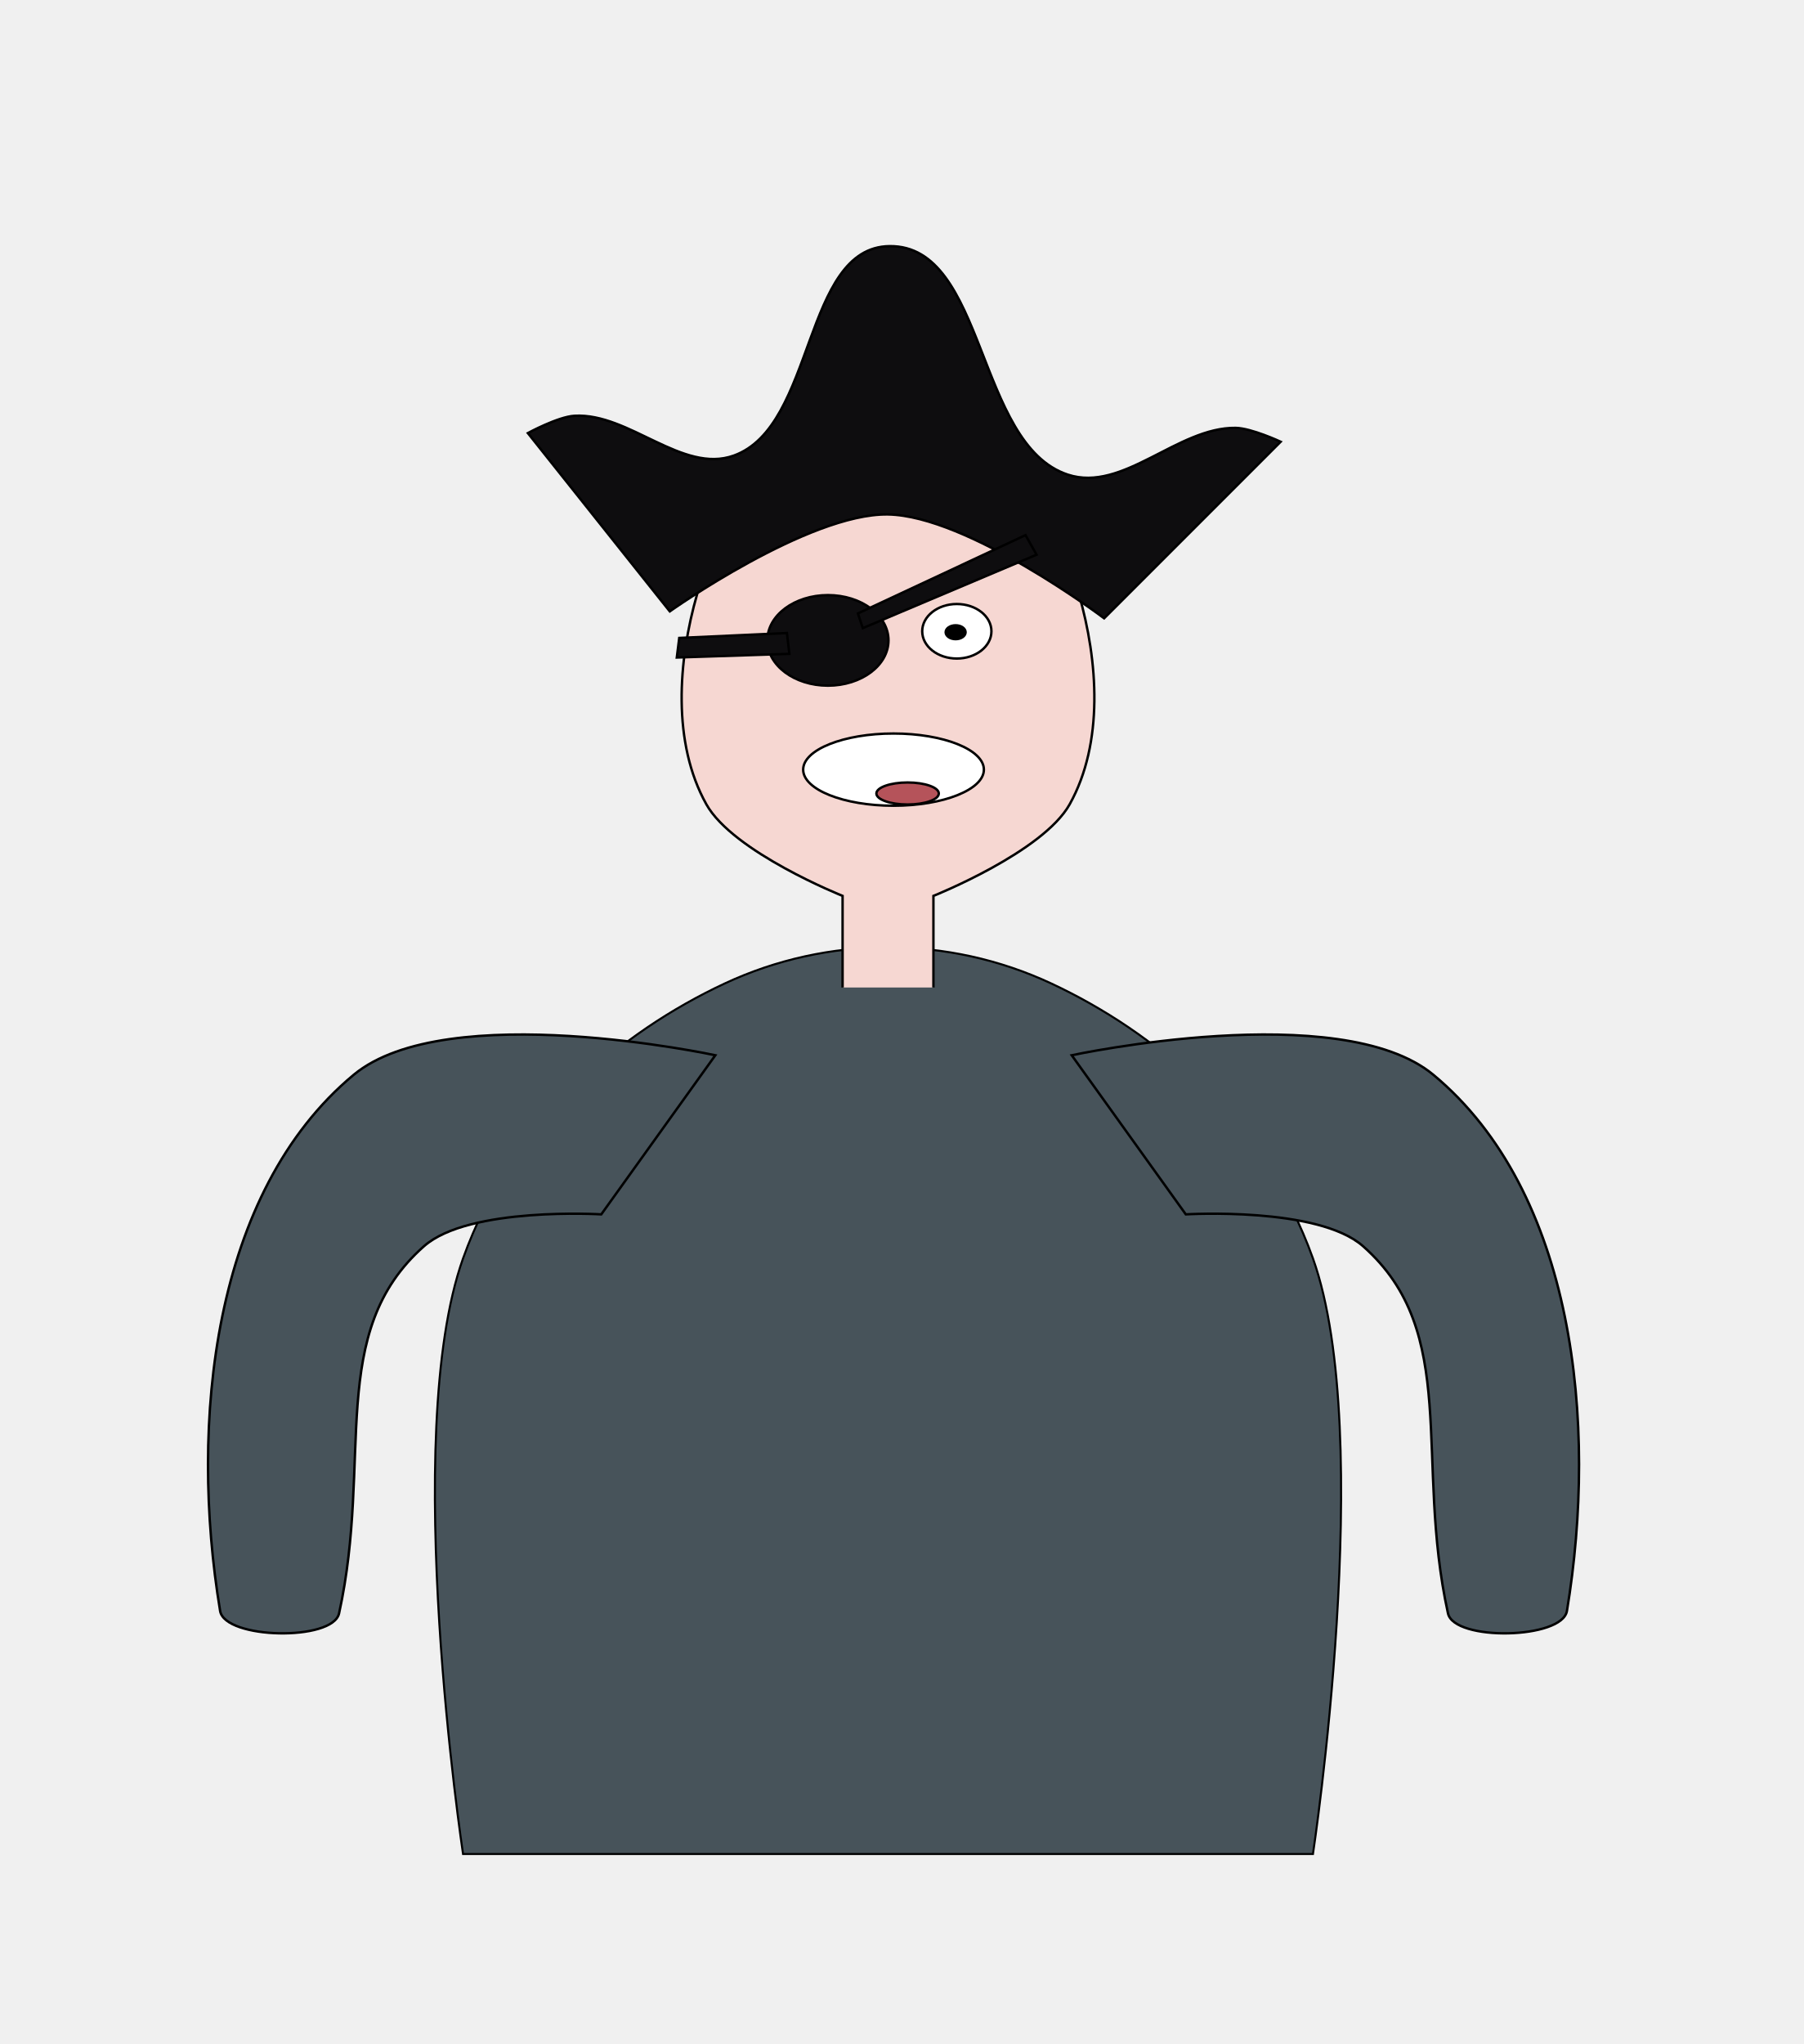
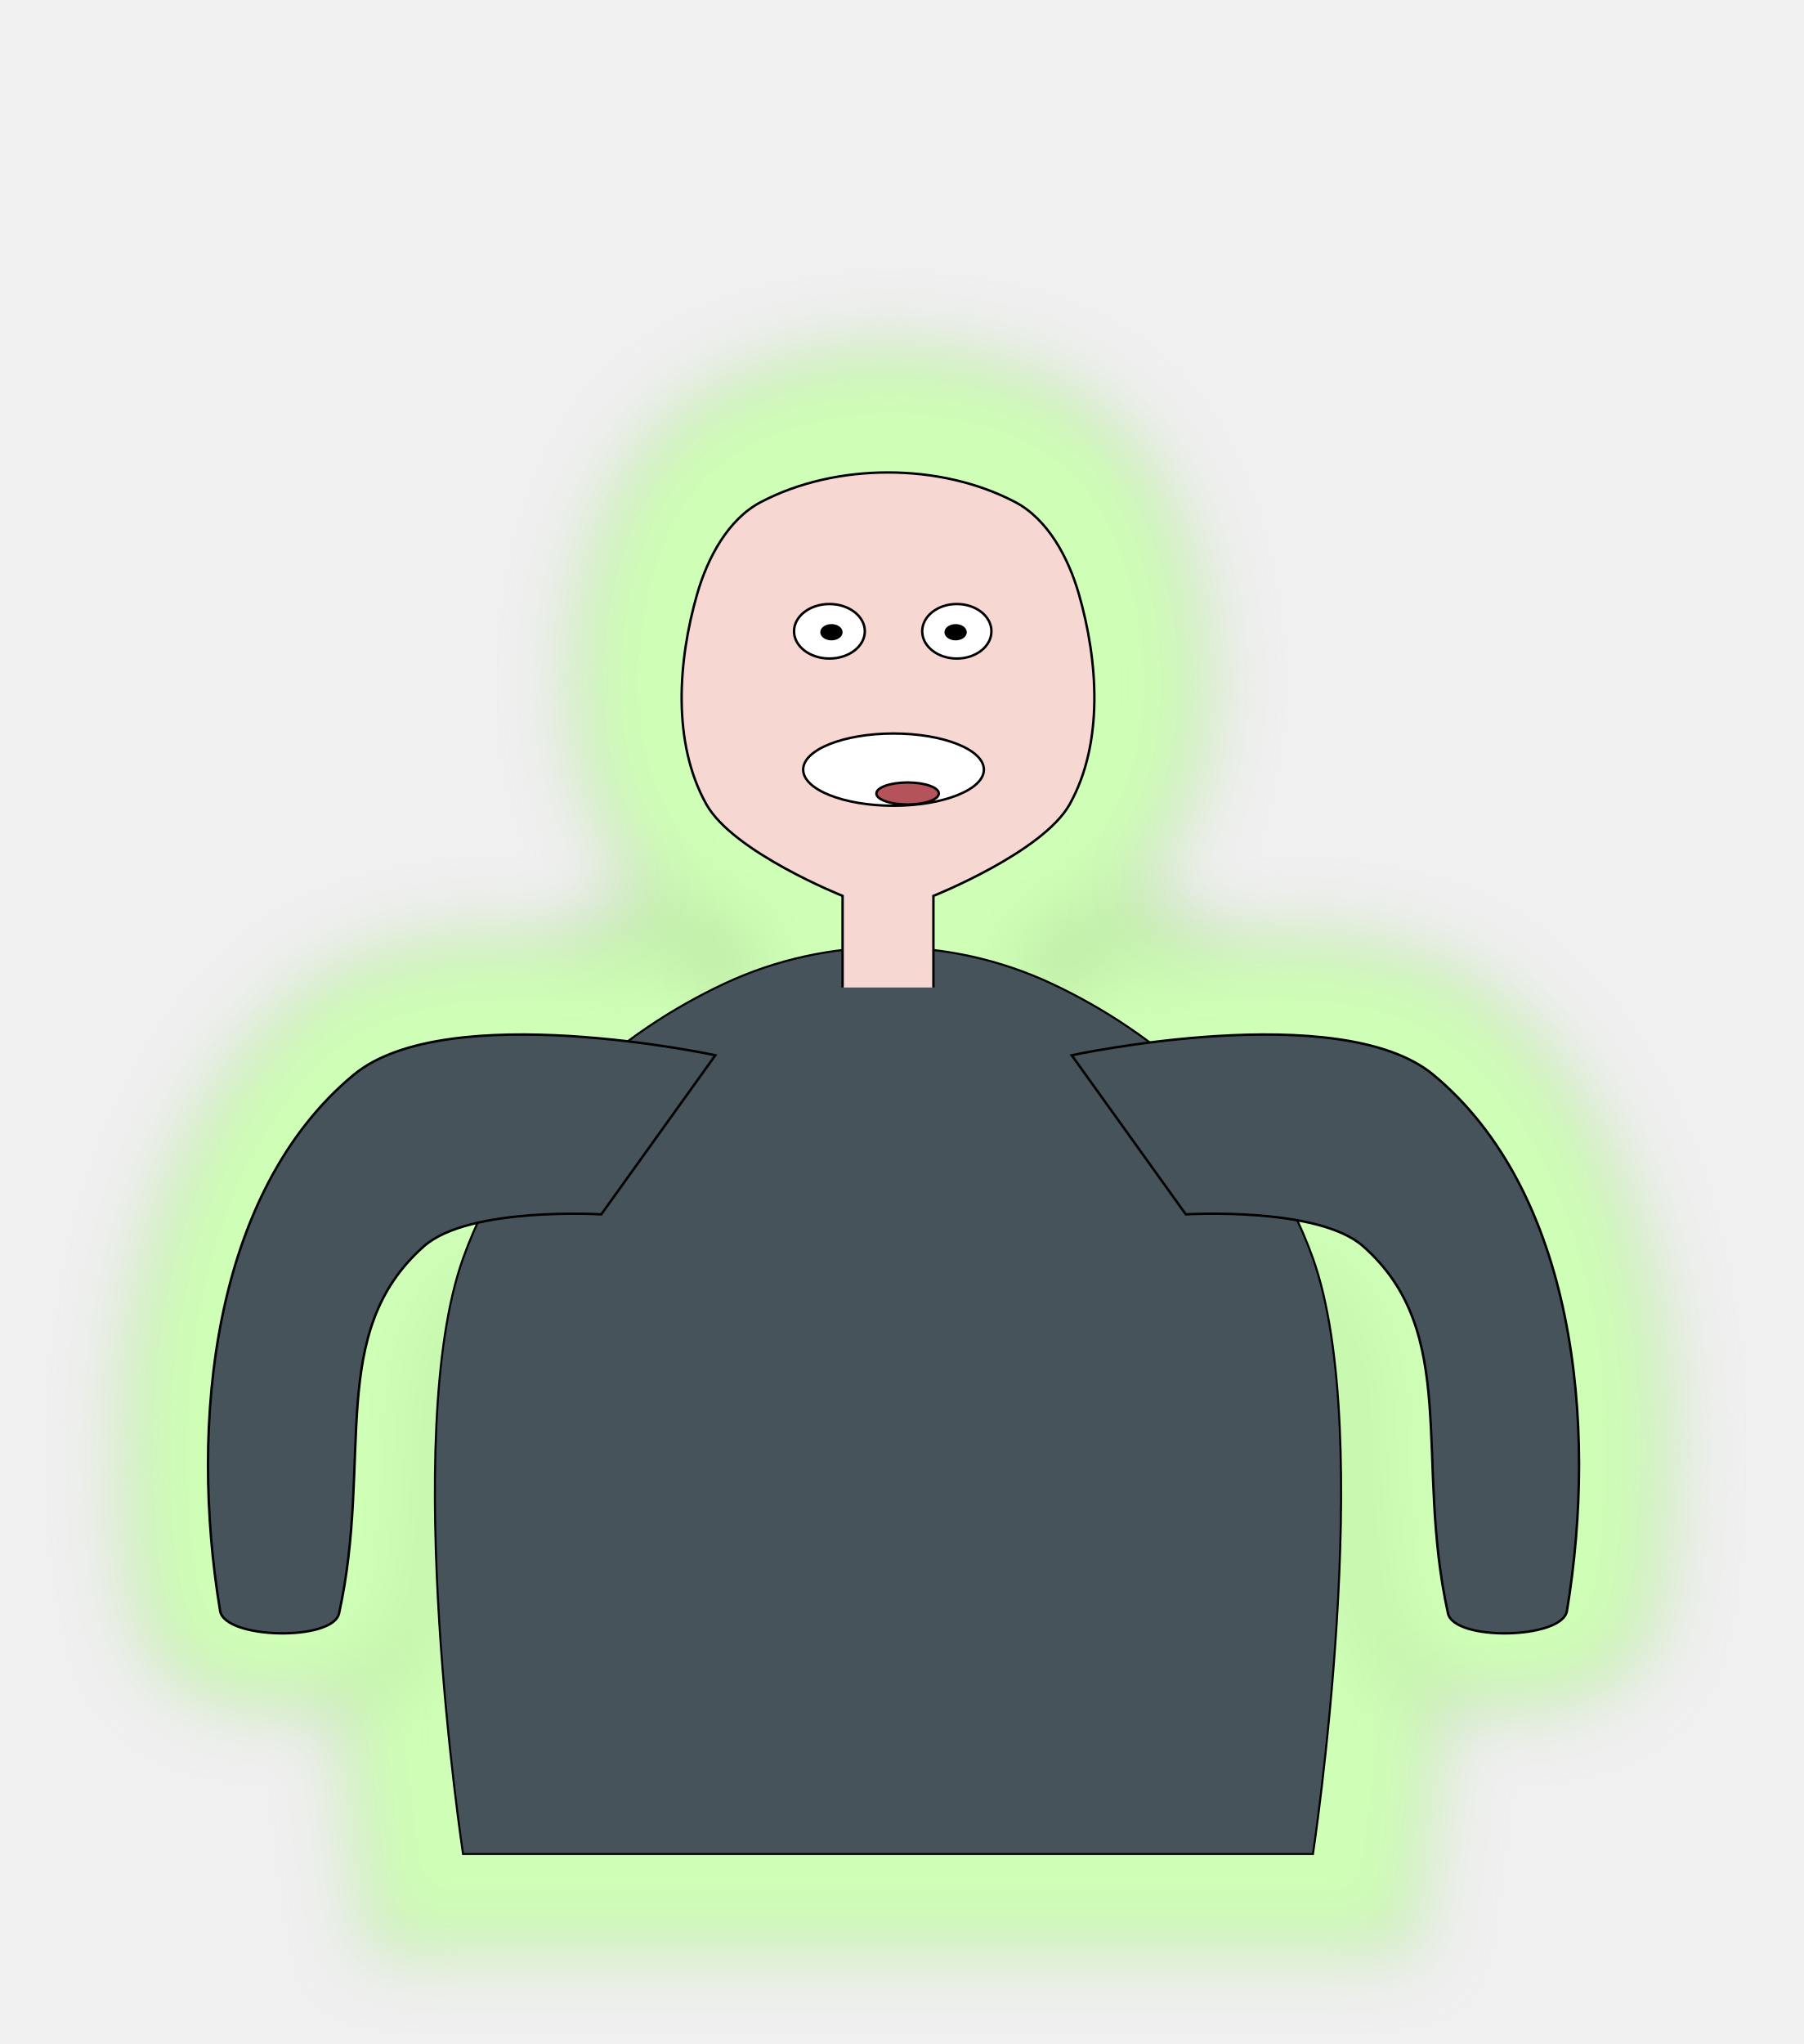
<svg xmlns="http://www.w3.org/2000/svg" width="196.98mm" height="223.17mm" version="1.1" viewBox="0 0 196.98 223.17">
+   <defs>
+     <filter id="filter2383" x="-.06" y="-.059" width="1.119" height="1.119" style="color-interpolation-filters:sRGB">
+       <feGaussianBlur stdDeviation="3.723" />
+     </filter>
+   </defs>
+   <g transform="translate(97.881 76.445)" style="fill:#cfffb6;filter:url(#filter2383);stroke:#000">
+     <path d="m-3.051 14.027c-12.666 0.616-24.795 5.954-34.619 13.826-10.091 8.005-18.035 19.012-21.36 31.542-2.958 11.474-2.808 23.437-2.432 35.194 0.515 13.967 2.407 27.832 4.308 41.664h113.1c2.83-20.056 5.315-40.314 4.252-60.61-0.396-10.606-2.853-21.324-8.387-30.469-8.962-14.523-23.594-25.591-40.205-29.716-4.783-1.173-9.741-1.585-14.658-1.432z" style="fill:#cfffb6;stroke-width:.224px;stroke:#000" />
+     <path d="m-42.107 26.176c-6.925 0.13-14.103 1.132-20.133 4.766-6.232 4.078-10.856 10.204-14.234 16.76-5.284 10.399-7.236 22.181-7.324 33.759-0.021 6.034 0.34 12.097 1.513 18.024 0.333 1.601 0.753 3.24 1.838 4.513 2.503 3.275 6.583 5.007 10.621 5.309 5.056 0.644 10.548-0.182 14.662-3.363 2.793-2.445 3.752-6.245 4.168-9.791 1.25-7.52 0.786-15.319 1.855-22.744 0.339-2.542 0.893-5.209 2.636-7.191 1.061-1.304 2.809-1.743 4.319-1.966 4.694-0.707 9.468-0.506 14.19-0.302 1.048-0.054 1.303-1.217 1.906-1.868 7.309-10.19 14.618-20.382 21.928-30.572-12.442-2.926-25.1-5.506-37.945-5.334z" style="fill:#cfffb6;stroke-width:.264px;stroke:#000" />
+     <path d="m39.016 26.184c-11.833 0.166-23.424 2.801-34.959 5.188 7.781 10.841 15.558 21.685 23.34 32.525 5.8-0.021 11.77-0.721 17.406 1.018 2.117 0.936 3.077 3.263 3.73 5.331 1.362 4.775 1.094 9.744 1.452 14.644 0.327 5.836 0.595 11.809 2.6 17.36 1.395 3.515 4.905 5.739 8.461 6.608 2.749 0.641 5.616 0.76 8.422 0.511 3.681-0.392 7.428-1.672 10.119-4.296 2.394-2.484 3.15-6.029 3.352-9.364 1.601-12.993 1.23-26.437-2.793-38.978-2.914-9.162-7.913-17.898-15.434-24.038-4.966-4.043-11.4-5.714-17.671-6.25-2.667-0.24-5.348-0.284-8.025-0.259z" style="fill:#cfffb6;stroke-width:.264px;stroke:#000" />
+     <path d="m-2.6-37.789c-7.807 0.453-15.756 2.774-21.834 7.856-5.224 4.935-8.066 11.882-9.323 18.848-1.58 8.344-1.237 17.301 2.398 25.087 2.737 5.697 7.879 9.803 13.304 12.807 0.534 0.243 1.075 0.474 0.859 1.162-0.004 4.558-0.008 9.115-0.011 13.673h33.207v-14.391c5.658-3.035 10.994-7.238 13.976-13.047 3.499-6.885 4.031-14.904 3.017-22.456-0.95-7.483-3.588-14.989-8.71-20.652-5.187-5.182-12.433-7.806-19.619-8.563-2.41-0.282-4.84-0.313-7.264-0.325z" style="fill:#cfffb6;stroke-width:.264;stroke:#000" />
+     <ellipse cx="-7" cy="-8.891" rx="3.866" ry="2.975" style="fill-rule:evenodd;fill:#cfffb6;stroke-width:.268;stroke:#000" />
+     <ellipse cx="6.912" cy="-8.891" rx="3.78" ry="2.977" style="fill-rule:evenodd;fill:#cfffb6;stroke-width:.265;stroke:#000" />
+     <ellipse cx="-6.781" cy="-8.788" rx="1.087" ry=".756" style="fill-rule:evenodd;fill:#cfffb6;stroke-width:.265;stroke:#000" />
+     <ellipse cx="6.781" cy="-8.787" rx="1.087" ry=".756" style="fill-rule:evenodd;fill:#cfffb6;stroke-width:.265;stroke:#000" />
+     <ellipse cx="-6.2585e-7" cy="6.214" rx="9.868" ry="3.943" style="fill-rule:evenodd;fill:#cfffb6;stroke-width:.264;stroke:#000" />
+     <ellipse cx="1.537" cy="8.82" rx="3.408" ry="1.203" style="fill-rule:evenodd;fill:#cfffb6;stroke-width:.265;stroke:#000" />
+   </g>
  <g transform="translate(97.582 77.816)">
    <path d="m-47.013 124.61s-6.918-45.64 0-65.027c5.322-14.913 17.27-24.74 28.56-30.012 11.289-5.273 24.41-5.273 35.699 0s23.238 15.099 28.56 30.012c6.918 19.387 0 65.027 0 65.027z" style="fill:#47535a;stroke-width:.224px;stroke:#000" />
    <path d="m-19.46 37.4s-29.326-6.315-39.502 2.138c-15.4 12.792-17.985 37.983-14.581 58.532 0.513 3.096 12.317 3.331 12.991 0.267 3.707-16.853-1.408-30.669 9.279-40.091 4.933-4.349 19.354-3.474 19.354-3.474z" style="fill:#47535a;stroke-width:.264px;stroke:#000" />
    <path d="m19.46 37.4s29.326-6.315 39.502 2.138c15.4 12.792 17.985 37.983 14.581 58.532-0.513 3.096-12.317 3.331-12.991 0.267-3.707-16.853 1.408-30.669-9.279-40.091-4.933-4.349-19.354-3.474-19.354-3.474z" style="fill:#47535a;stroke-width:.264px;stroke:#000" />
    <path d="m-5.563 30v-10s-11.953-4.765-14.879-10c-3.737-6.686-3.122-15.633-0.992-23 1.129-3.906 3.364-8.121 6.944-10 8.212-4.31 19.563-4.31 27.774 0 3.58 1.879 5.814 6.094 6.944 10 2.13 7.367 2.745 16.314-0.992 23-2.926 5.235-14.879 10-14.879 10v10" style="fill:#f6d7d2;stroke-width:.264;stroke:#000" />
    <ellipse cx="-7" cy="-8.891" rx="3.866" ry="2.975" style="fill-rule:evenodd;fill:#fff;stroke-width:.268;stroke:#000" />
    <ellipse cx="6.912" cy="-8.891" rx="3.78" ry="2.977" style="fill-rule:evenodd;fill:#fff;stroke-width:.265;stroke:#000" />
    <ellipse cx="-6.781" cy="-8.788" rx="1.087" ry=".756" style="fill-rule:evenodd;stroke-width:.265;stroke:#000" />
    <ellipse cx="6.781" cy="-8.787" rx="1.087" ry=".756" style="fill-rule:evenodd;stroke-width:.265;stroke:#000" />
    <ellipse cx="-6.2585e-7" cy="6.214" rx="9.868" ry="3.943" style="fill-rule:evenodd;fill:#fff;stroke-width:.264;stroke:#000" />
    <ellipse cx="1.537" cy="8.82" rx="3.408" ry="1.203" style="fill-rule:evenodd;fill:#b5535a;stroke-width:.265;stroke:#000" />
  </g>
-   <g transform="translate(16.45 44.261)">
-     <path d="m56.696 22.49s15.127-10.711 23.812-10.583c8.734 0.128 23.624 11.339 23.624 11.339l19.277-19.277s-3.2-1.489-4.914-1.512c-6.342-0.086-12.308 7.088-18.332 5.103-10.017-3.301-8.919-25.068-19.466-24.946-9.499 0.11-8.063 19.671-17.009 22.868-5.626 2.01-11.422-4.674-17.387-4.347-1.811 0.099-5.103 1.89-5.103 1.89z" style="fill:#0e0d0f;stroke-width:.265;stroke:#000" />
-     <ellipse cx="73.967" cy="25.658" rx="6.615" ry="4.944" style="fill-rule:evenodd;fill:#0e0d0f;stroke-width:.265;stroke:#000" />
-     <path d="m57.73 25.391-0.267 2.138 12.294-0.401-0.267-2.272z" style="fill:#0e0d0f;stroke-width:.265;stroke:#000" />
-     <path d="m77.241 22.718 18.308-8.553 1.203 2.138-18.976 8.018z" style="fill:#0e0d0f;stroke-width:.265;stroke:#000" />
-   </g>
</svg>
